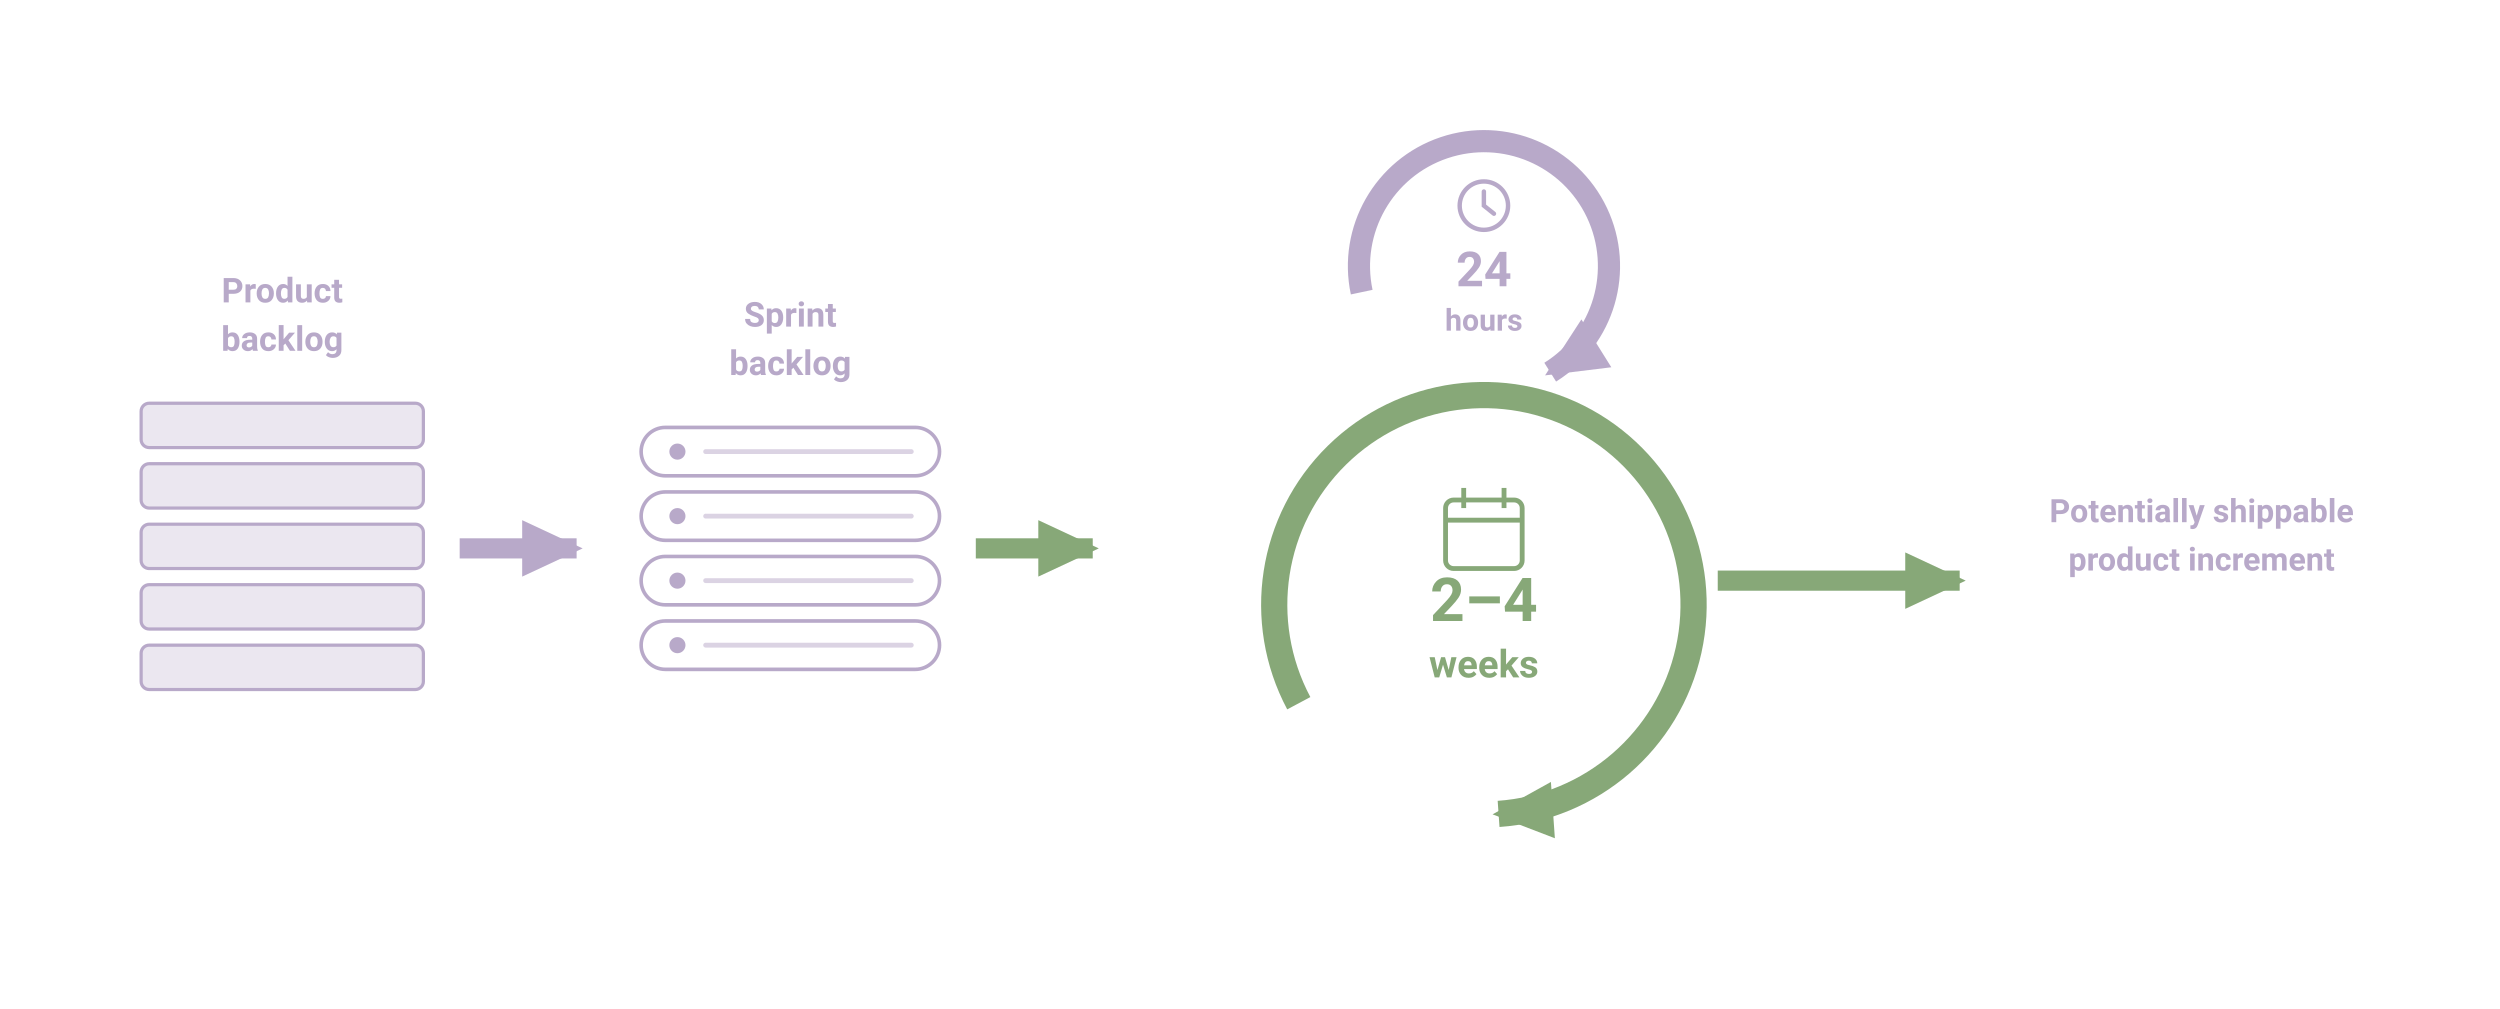
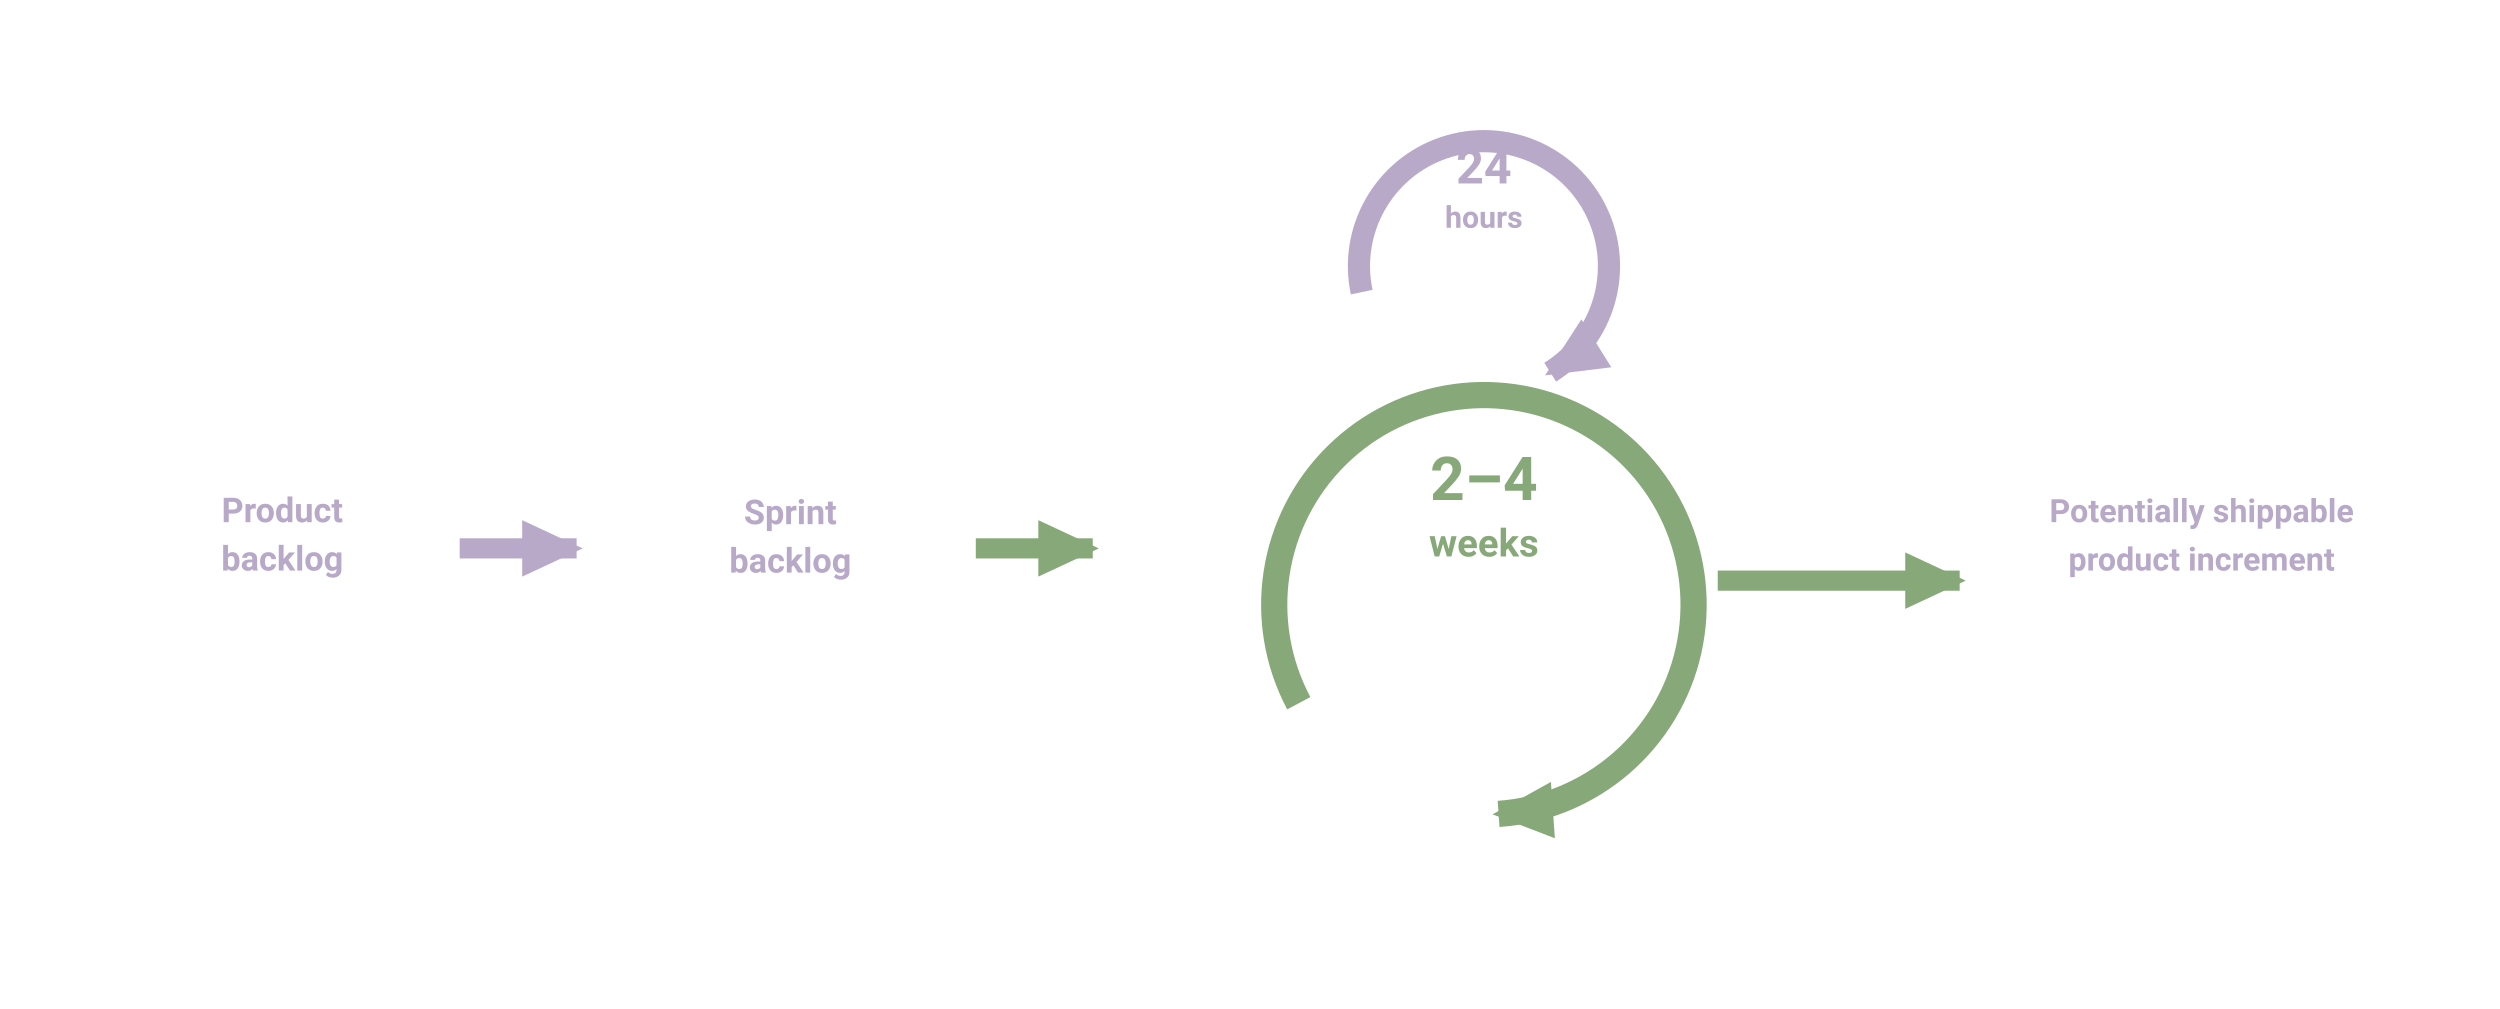
<svg xmlns="http://www.w3.org/2000/svg" width="1240" height="500" viewBox="0 0 1240 500" role="img" aria-labelledby="t d">
  <defs>
    <marker id="as" markerUnits="userSpaceOnUse" markerWidth="30" markerHeight="30" refX="27" refY="15" orient="auto">
      <path d="M0,1 L30,15 L0,29 Z" fill="#87A878" />
    </marker>
    <marker id="al" markerUnits="userSpaceOnUse" markerWidth="30" markerHeight="30" refX="27" refY="15" orient="auto">
      <path d="M0,1 L30,15 L0,29 Z" fill="#B8A9C9" />
    </marker>
  </defs>
  <style>
 text{font-family:'Segoe UI',system-ui,-apple-system,Roboto,Arial,sans-serif}
 .note{font-size:12.5px;fill:#B8A9C9;fill-opacity:.85}
</style>
-   <text x="140" y="150" text-anchor="middle" font-size="17" font-weight="700" fill="#B8A9C9">Product</text>
-   <text x="140" y="174" text-anchor="middle" font-size="17" font-weight="700" fill="#B8A9C9">backlog</text>
-   <rect x="70" y="200" width="140" height="22" rx="4" fill="#B8A9C9" fill-opacity=".28" stroke="#B8A9C9" stroke-width="1.6" />
-   <rect x="70" y="230" width="140" height="22" rx="4" fill="#B8A9C9" fill-opacity=".28" stroke="#B8A9C9" stroke-width="1.6" />
-   <rect x="70" y="260" width="140" height="22" rx="4" fill="#B8A9C9" fill-opacity=".28" stroke="#B8A9C9" stroke-width="1.6" />
-   <rect x="70" y="290" width="140" height="22" rx="4" fill="#B8A9C9" fill-opacity=".28" stroke="#B8A9C9" stroke-width="1.6" />
-   <rect x="70" y="320" width="140" height="22" rx="4" fill="#B8A9C9" fill-opacity=".28" stroke="#B8A9C9" stroke-width="1.6" />
+   <text x="140" y="259" text-anchor="middle" font-size="17" font-weight="700" fill="#B8A9C9">Product</text>
+   <text x="140" y="283" text-anchor="middle" font-size="17" font-weight="700" fill="#B8A9C9">backlog</text>
  <line x1="228" y1="272" x2="286" y2="272" stroke="#B8A9C9" stroke-width="10" marker-end="url(#al)" />
-   <text x="392" y="162" text-anchor="middle" font-size="17" font-weight="700" fill="#B8A9C9">Sprint</text>
-   <text x="392" y="186" text-anchor="middle" font-size="17" font-weight="700" fill="#B8A9C9">backlog</text>
-   <rect x="318" y="212" width="148" height="24" rx="12" fill="none" stroke="#B8A9C9" stroke-width="1.8" />
-   <circle cx="336" cy="224" r="4" fill="#B8A9C9" />
-   <line x1="350" y1="224" x2="452" y2="224" stroke="#B8A9C9" stroke-width="2.4" stroke-opacity=".5" stroke-linecap="round" />
-   <rect x="318" y="244" width="148" height="24" rx="12" fill="none" stroke="#B8A9C9" stroke-width="1.8" />
-   <circle cx="336" cy="256" r="4" fill="#B8A9C9" />
-   <line x1="350" y1="256" x2="452" y2="256" stroke="#B8A9C9" stroke-width="2.4" stroke-opacity=".5" stroke-linecap="round" />
-   <rect x="318" y="276" width="148" height="24" rx="12" fill="none" stroke="#B8A9C9" stroke-width="1.8" />
-   <circle cx="336" cy="288" r="4" fill="#B8A9C9" />
-   <line x1="350" y1="288" x2="452" y2="288" stroke="#B8A9C9" stroke-width="2.4" stroke-opacity=".5" stroke-linecap="round" />
-   <rect x="318" y="308" width="148" height="24" rx="12" fill="none" stroke="#B8A9C9" stroke-width="1.8" />
-   <circle cx="336" cy="320" r="4" fill="#B8A9C9" />
-   <line x1="350" y1="320" x2="452" y2="320" stroke="#B8A9C9" stroke-width="2.4" stroke-opacity=".5" stroke-linecap="round" />
+   <text x="392" y="260" text-anchor="middle" font-size="17" font-weight="700" fill="#B8A9C9">Sprint</text>
+   <text x="392" y="284" text-anchor="middle" font-size="17" font-weight="700" fill="#B8A9C9">backlog</text>
  <line x1="484" y1="272" x2="542" y2="272" stroke="#87A878" stroke-width="10" marker-end="url(#as)" />
  <path d="M644.2 348.8 A104 104 0 1 1 743.3 403.7" fill="none" stroke="#87A878" stroke-width="13" stroke-linecap="butt" marker-end="url(#as)" />
-   <g fill="none" stroke="#87A878" stroke-width="2.4" stroke-linejoin="round">
-     <rect x="717" y="248" width="38" height="34" rx="4" />
-     <line x1="717" y1="258" x2="755" y2="258" />
-     <line x1="726" y1="242" x2="726" y2="252" />
-     <line x1="746" y1="242" x2="746" y2="252" />
-   </g>
-   <text x="736" y="308" text-anchor="middle" font-size="30" font-weight="700" fill="#87A878">2–4</text>
-   <text x="736" y="336" text-anchor="middle" font-size="19" font-weight="600" fill="#87A878">weeks</text>
+   <text x="736" y="248" text-anchor="middle" font-size="30" font-weight="700" fill="#87A878">2–4</text>
+   <text x="736" y="276" text-anchor="middle" font-size="19" font-weight="600" fill="#87A878">weeks</text>
  <path d="M675.4 144.9 A62 62 0 1 1 768.9 184.6" fill="none" stroke="#B8A9C9" stroke-width="11" stroke-linecap="butt" marker-end="url(#al)" />
-   <g fill="none" stroke="#B8A9C9" stroke-width="2.2" stroke-linecap="round">
-     <circle cx="736" cy="102" r="12" />
-     <path d="M736 95 L736 102 L741 106" />
-   </g>
-   <text x="736" y="142" text-anchor="middle" font-size="24" font-weight="700" fill="#B8A9C9">24</text>
-   <text x="736" y="164" text-anchor="middle" font-size="15" font-weight="600" fill="#B8A9C9">hours</text>
+   <text x="736" y="91" text-anchor="middle" font-size="24" font-weight="700" fill="#B8A9C9">24</text>
+   <text x="736" y="113" text-anchor="middle" font-size="15" font-weight="600" fill="#B8A9C9">hours</text>
  <line x1="852" y1="288" x2="972" y2="288" stroke="#87A878" stroke-width="10" marker-end="url(#as)" />
  <text x="1092" y="259" text-anchor="middle" font-size="16" font-weight="700" fill="#B8A9C9">Potentially shippable</text>
  <text x="1092" y="283" text-anchor="middle" font-size="16" font-weight="700" fill="#B8A9C9">product increment</text>
</svg>
